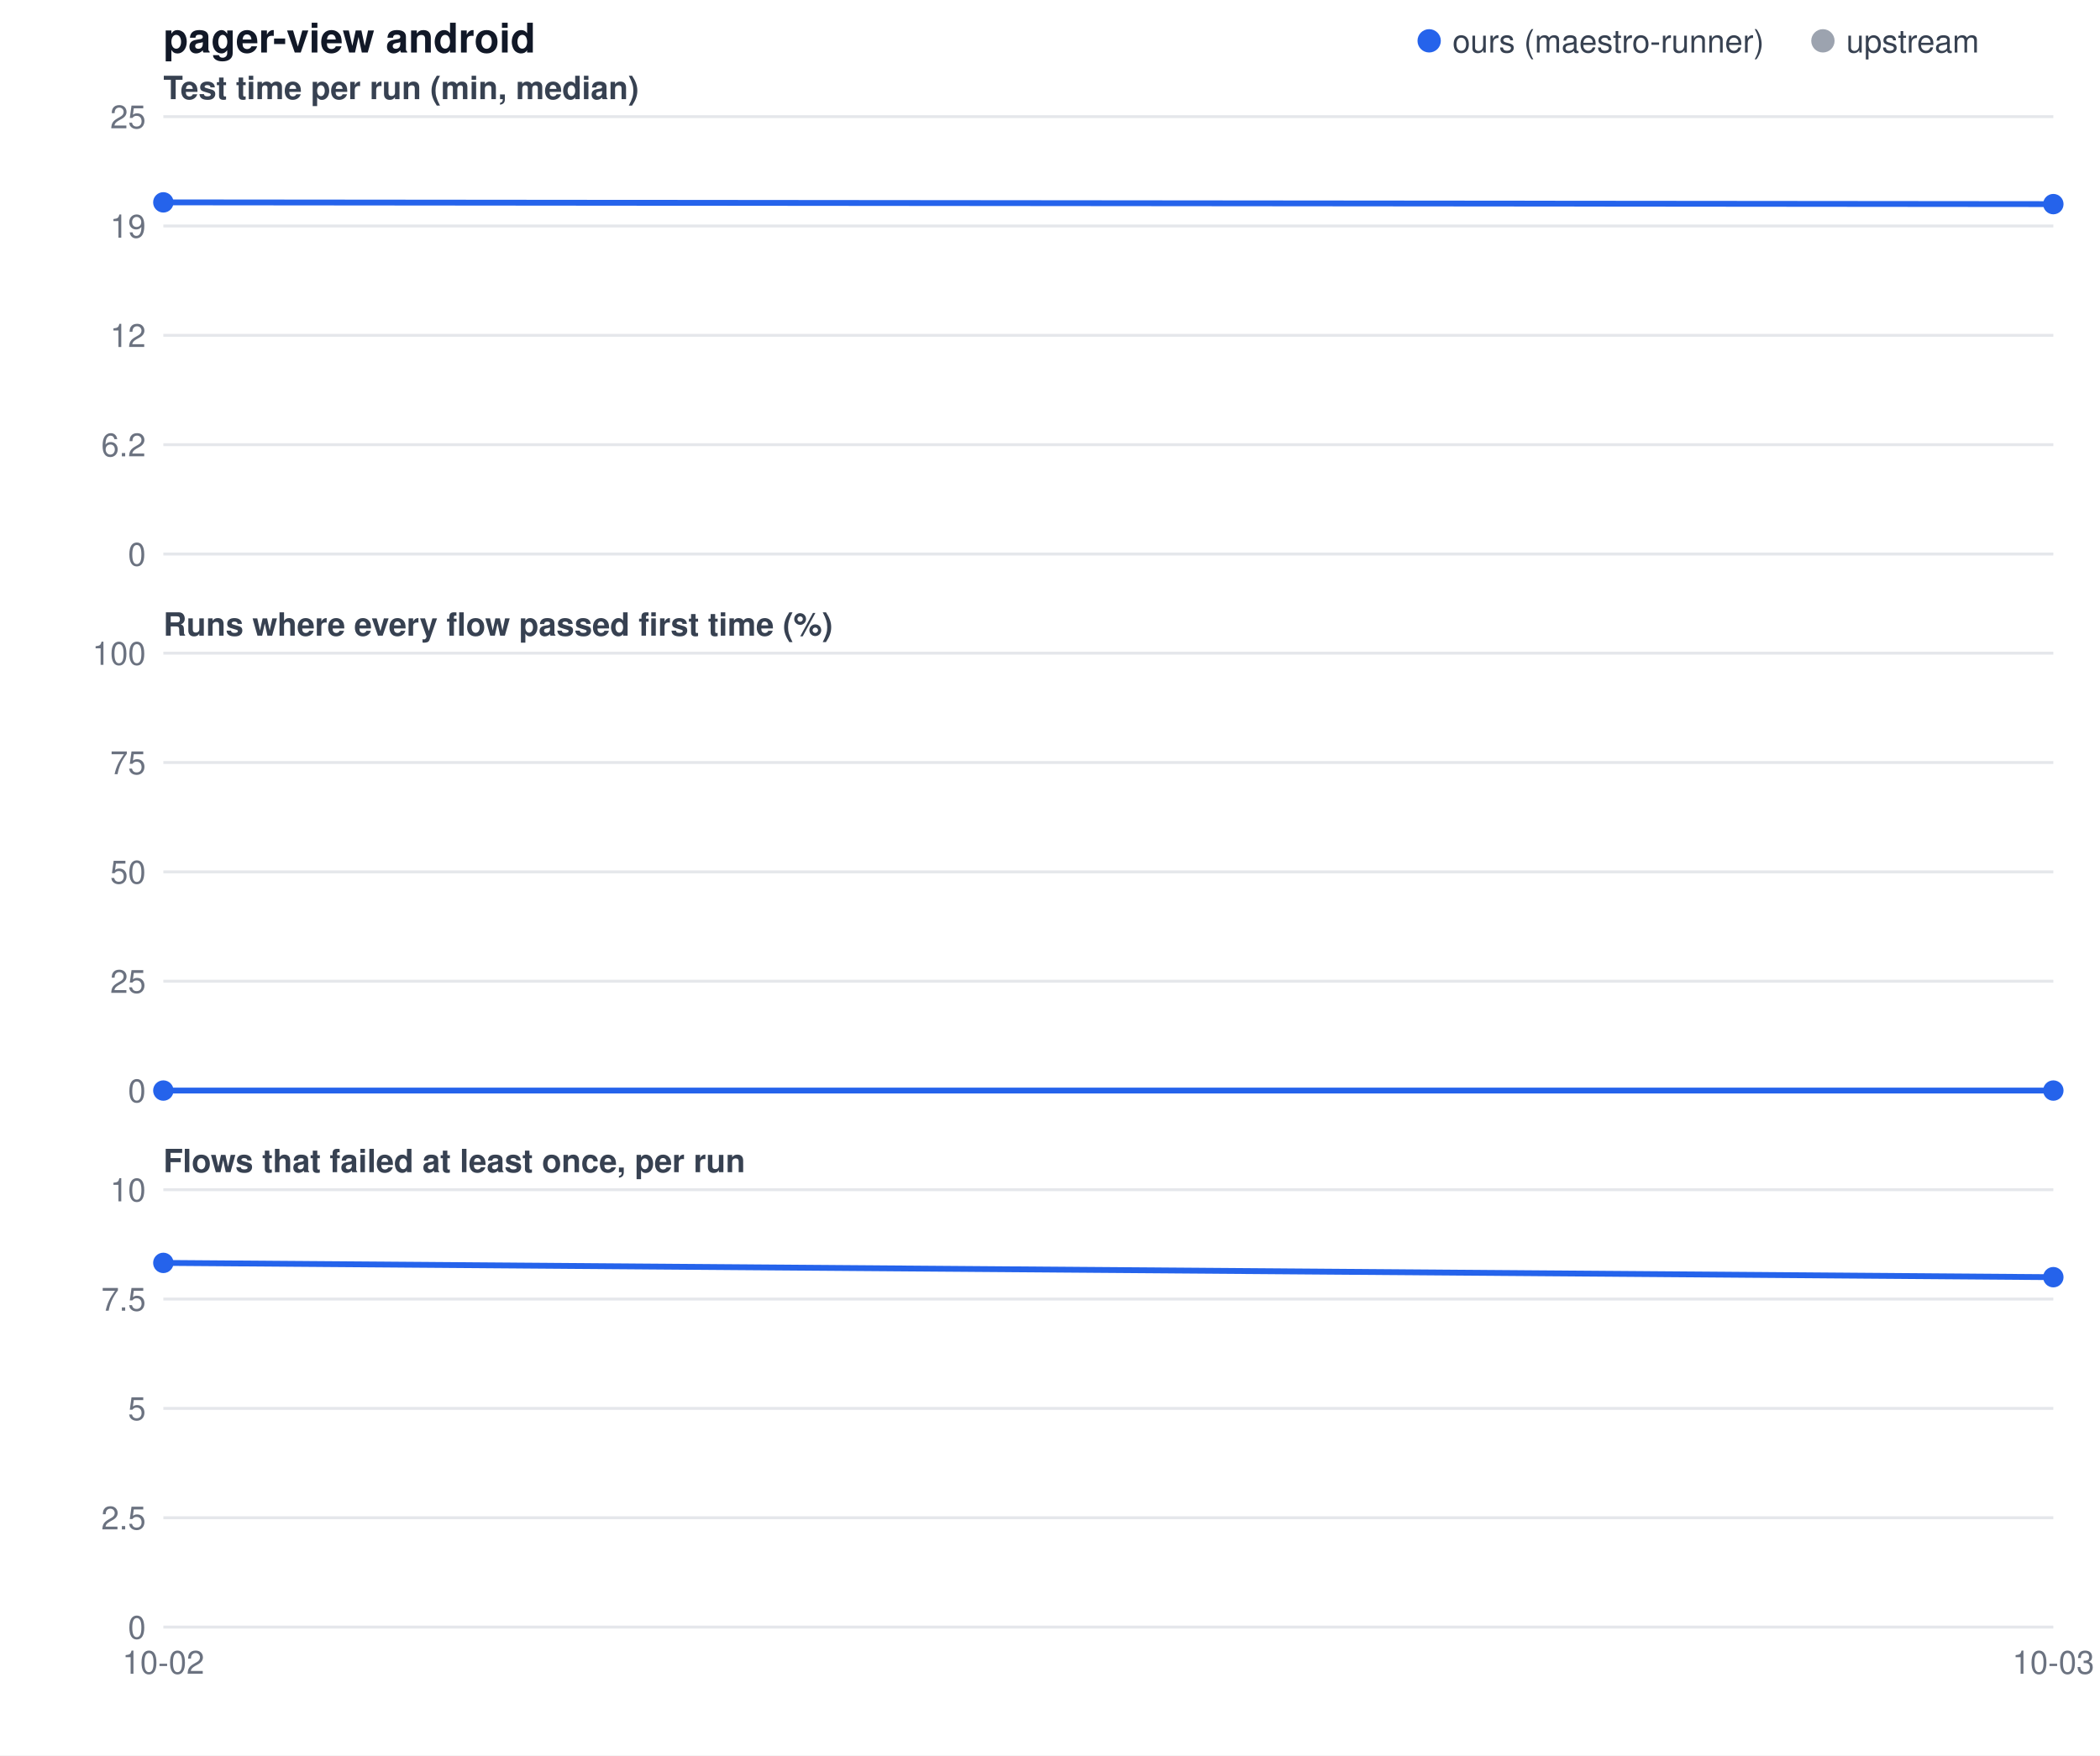
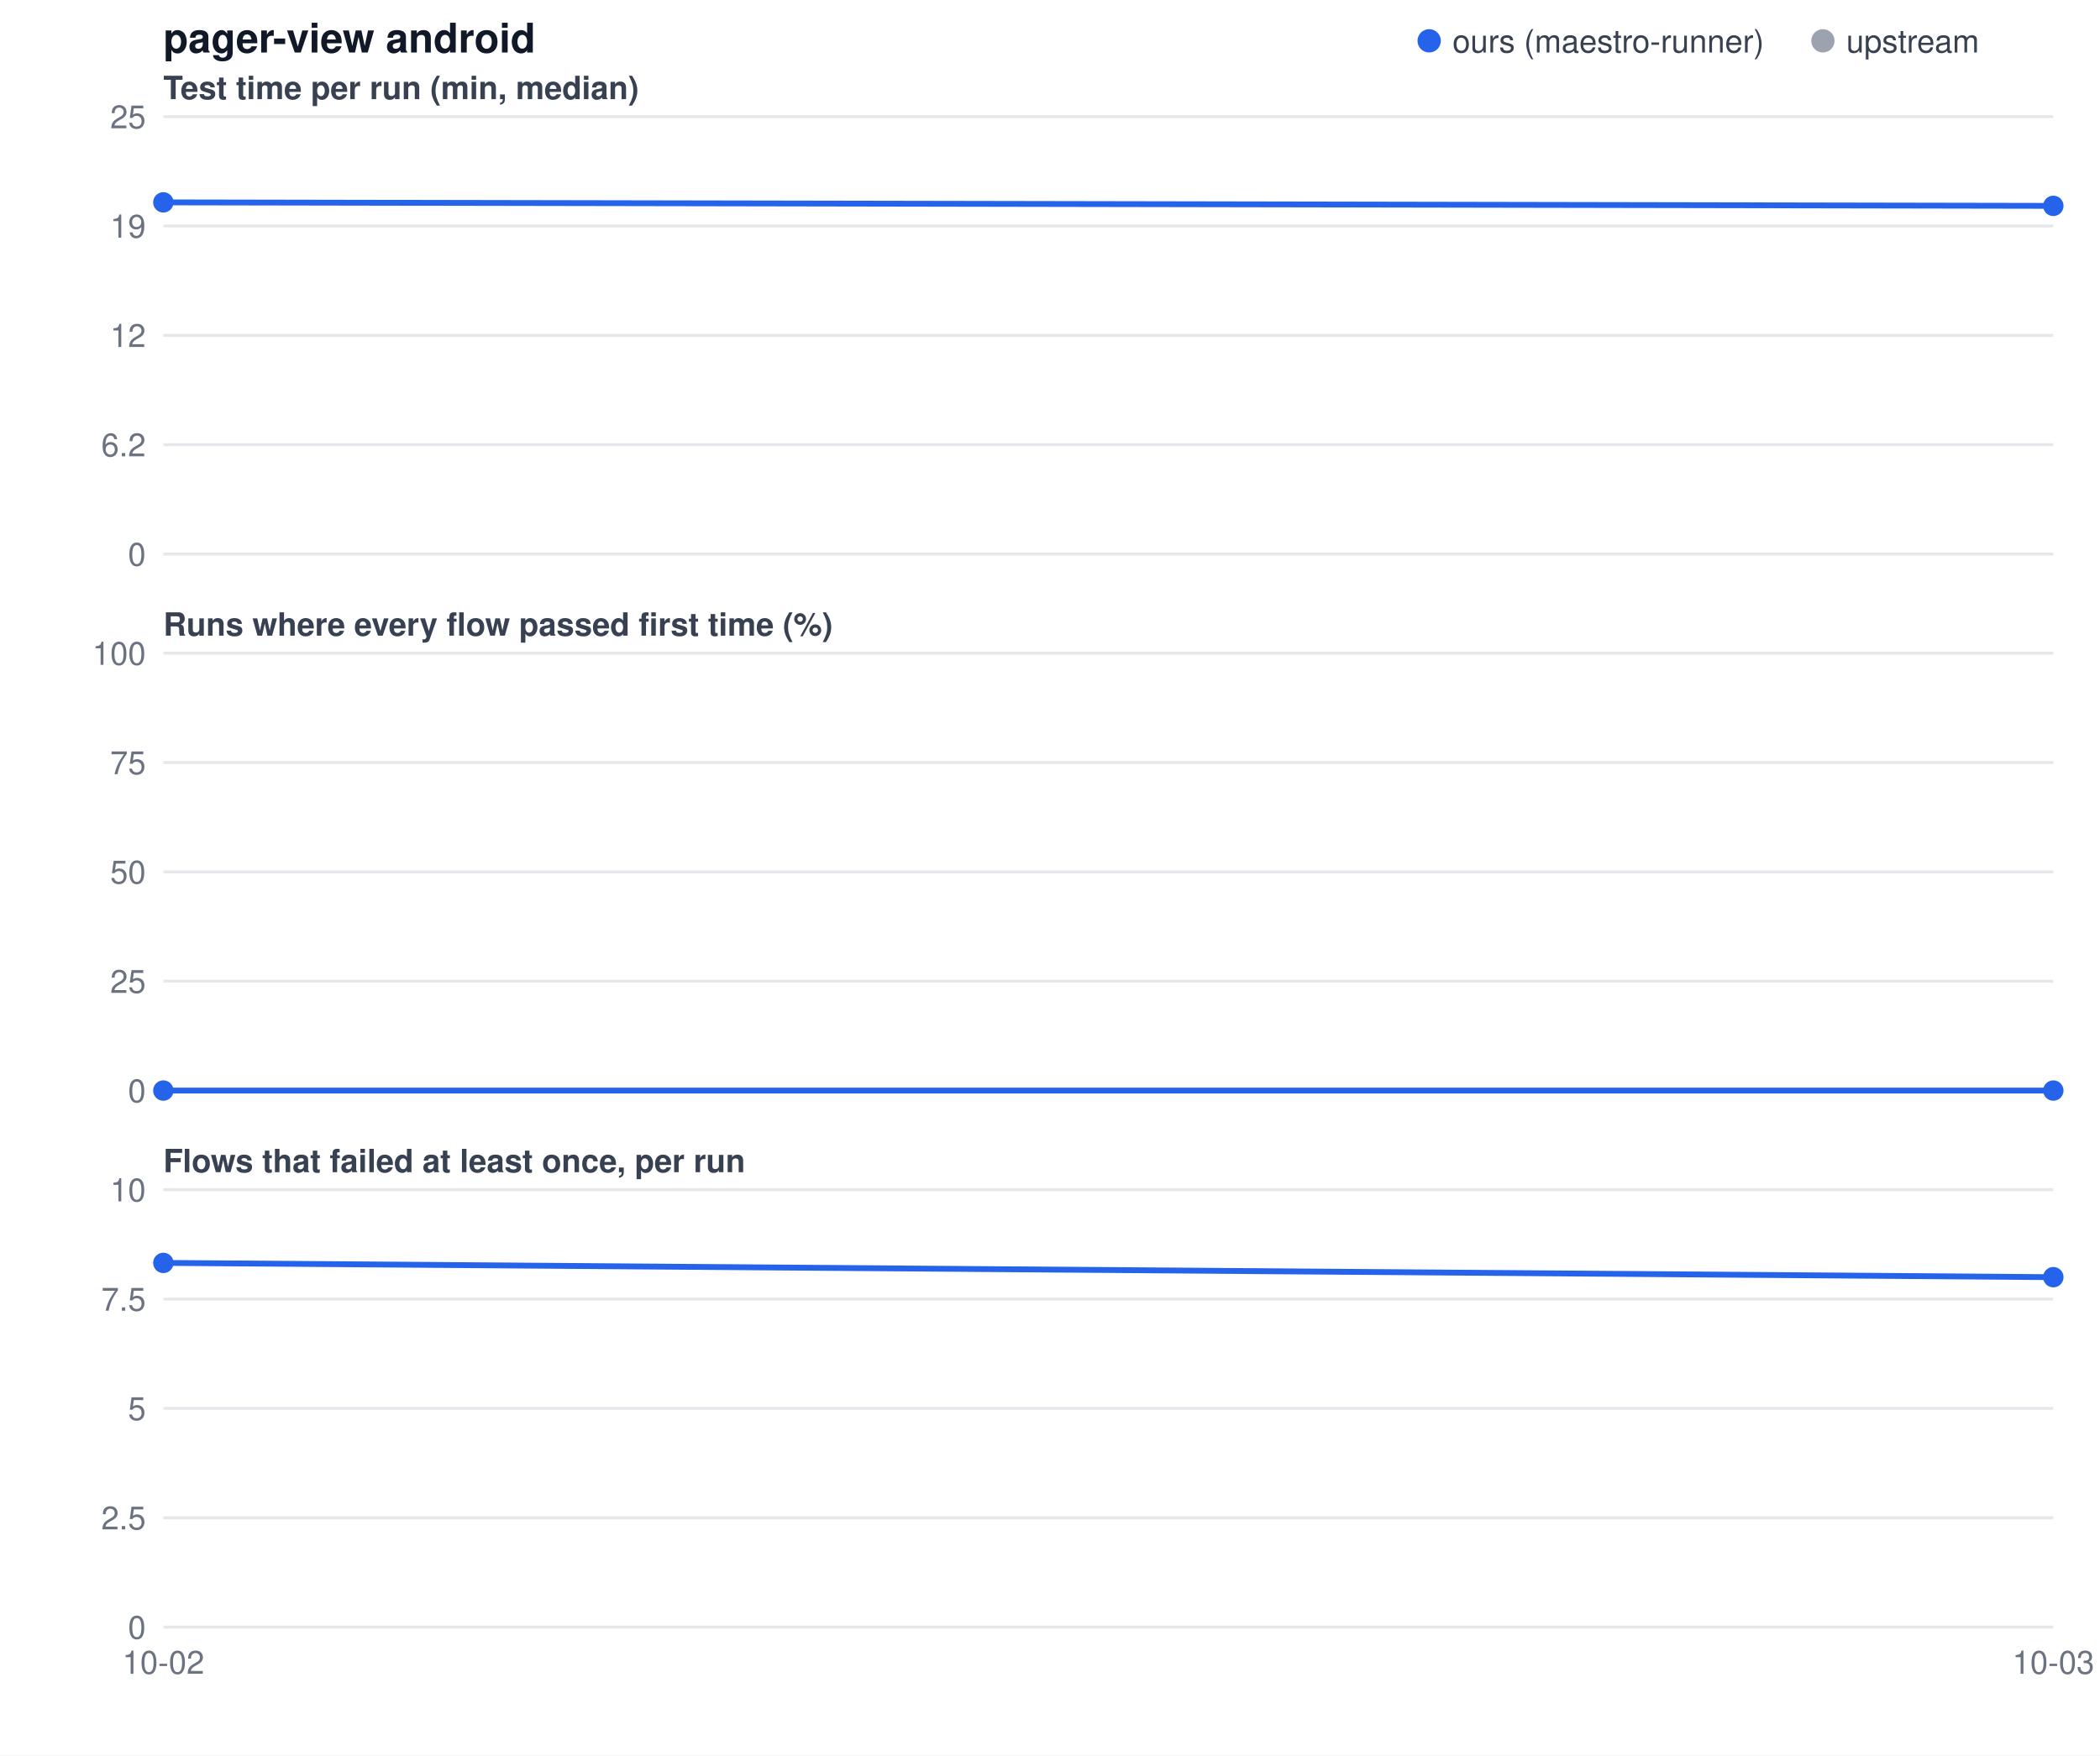
<svg xmlns="http://www.w3.org/2000/svg" width="720" height="602" font-family="-apple-system,Segoe UI,Helvetica,Arial,sans-serif" font-size="11">
  <rect width="100%" height="100%" fill="#ffffff" />
  <text x="56" y="18" font-size="14" font-weight="600" fill="#111827">pager-view android</text>
  <circle cx="490" cy="14" r="4" fill="#2563eb" />
  <text x="498" y="18" fill="#374151">ours (maestro-runner)</text>
  <circle cx="625" cy="14" r="4" fill="#9ca3af" />
  <text x="633" y="18" fill="#374151">upstream</text>
  <text x="56" y="34" fill="#374151" font-weight="600">Test time per run (min, median)</text>
  <line x1="56" x2="704" y1="190.0" y2="190.0" stroke="#e5e7eb" />
  <text x="50" y="194.0" text-anchor="end" fill="#6b7280">0</text>
  <line x1="56" x2="704" y1="152.5" y2="152.5" stroke="#e5e7eb" />
  <text x="50" y="156.5" text-anchor="end" fill="#6b7280">6.2</text>
  <line x1="56" x2="704" y1="115.0" y2="115.0" stroke="#e5e7eb" />
  <text x="50" y="119.0" text-anchor="end" fill="#6b7280">12</text>
  <line x1="56" x2="704" y1="77.5" y2="77.5" stroke="#e5e7eb" />
  <text x="50" y="81.5" text-anchor="end" fill="#6b7280">19</text>
  <line x1="56" x2="704" y1="40.0" y2="40.0" stroke="#e5e7eb" />
  <text x="50" y="44.0" text-anchor="end" fill="#6b7280">25</text>
-   <polyline fill="none" stroke="#2563eb" stroke-width="2" points="56.0,69.4 704.0,70.0" />
+   <polyline fill="none" stroke="#2563eb" stroke-width="2" points="56.0,69.4 704.0,70.6" />
  <circle cx="56.0" cy="69.4" r="3.5" fill="#2563eb" />
-   <circle cx="704.0" cy="70.0" r="3.5" fill="#2563eb" />
+   <circle cx="704.0" cy="70.6" r="3.5" fill="#2563eb" />
  <text x="56" y="218" fill="#374151" font-weight="600">Runs where every flow passed first time (%)</text>
  <line x1="56" x2="704" y1="374.0" y2="374.0" stroke="#e5e7eb" />
  <text x="50" y="378.0" text-anchor="end" fill="#6b7280">0</text>
  <line x1="56" x2="704" y1="336.5" y2="336.5" stroke="#e5e7eb" />
  <text x="50" y="340.5" text-anchor="end" fill="#6b7280">25</text>
  <line x1="56" x2="704" y1="299.0" y2="299.0" stroke="#e5e7eb" />
  <text x="50" y="303.0" text-anchor="end" fill="#6b7280">50</text>
  <line x1="56" x2="704" y1="261.5" y2="261.5" stroke="#e5e7eb" />
  <text x="50" y="265.5" text-anchor="end" fill="#6b7280">75</text>
  <line x1="56" x2="704" y1="224.0" y2="224.0" stroke="#e5e7eb" />
  <text x="50" y="228.0" text-anchor="end" fill="#6b7280">100</text>
  <polyline fill="none" stroke="#2563eb" stroke-width="2" points="56.0,374.0 704.0,374.0" />
  <circle cx="56.0" cy="374.0" r="3.5" fill="#2563eb" />
  <circle cx="704.0" cy="374.0" r="3.5" fill="#2563eb" />
  <text x="56" y="402" fill="#374151" font-weight="600">Flows that failed at least once, per run</text>
  <line x1="56" x2="704" y1="558.0" y2="558.0" stroke="#e5e7eb" />
  <text x="50" y="562.0" text-anchor="end" fill="#6b7280">0</text>
  <line x1="56" x2="704" y1="520.5" y2="520.5" stroke="#e5e7eb" />
  <text x="50" y="524.5" text-anchor="end" fill="#6b7280">2.5</text>
  <line x1="56" x2="704" y1="483.0" y2="483.0" stroke="#e5e7eb" />
  <text x="50" y="487.0" text-anchor="end" fill="#6b7280">5</text>
  <line x1="56" x2="704" y1="445.5" y2="445.5" stroke="#e5e7eb" />
  <text x="50" y="449.5" text-anchor="end" fill="#6b7280">7.5</text>
  <line x1="56" x2="704" y1="408.0" y2="408.0" stroke="#e5e7eb" />
  <text x="50" y="412.0" text-anchor="end" fill="#6b7280">10</text>
  <polyline fill="none" stroke="#2563eb" stroke-width="2" points="56.0,433.1 704.0,438.0" />
  <circle cx="56.0" cy="433.1" r="3.5" fill="#2563eb" />
  <circle cx="704.0" cy="438.0" r="3.5" fill="#2563eb" />
  <text x="56.0" y="574" text-anchor="middle" fill="#6b7280">10-02</text>
  <text x="704.0" y="574" text-anchor="middle" fill="#6b7280">10-03</text>
</svg>
